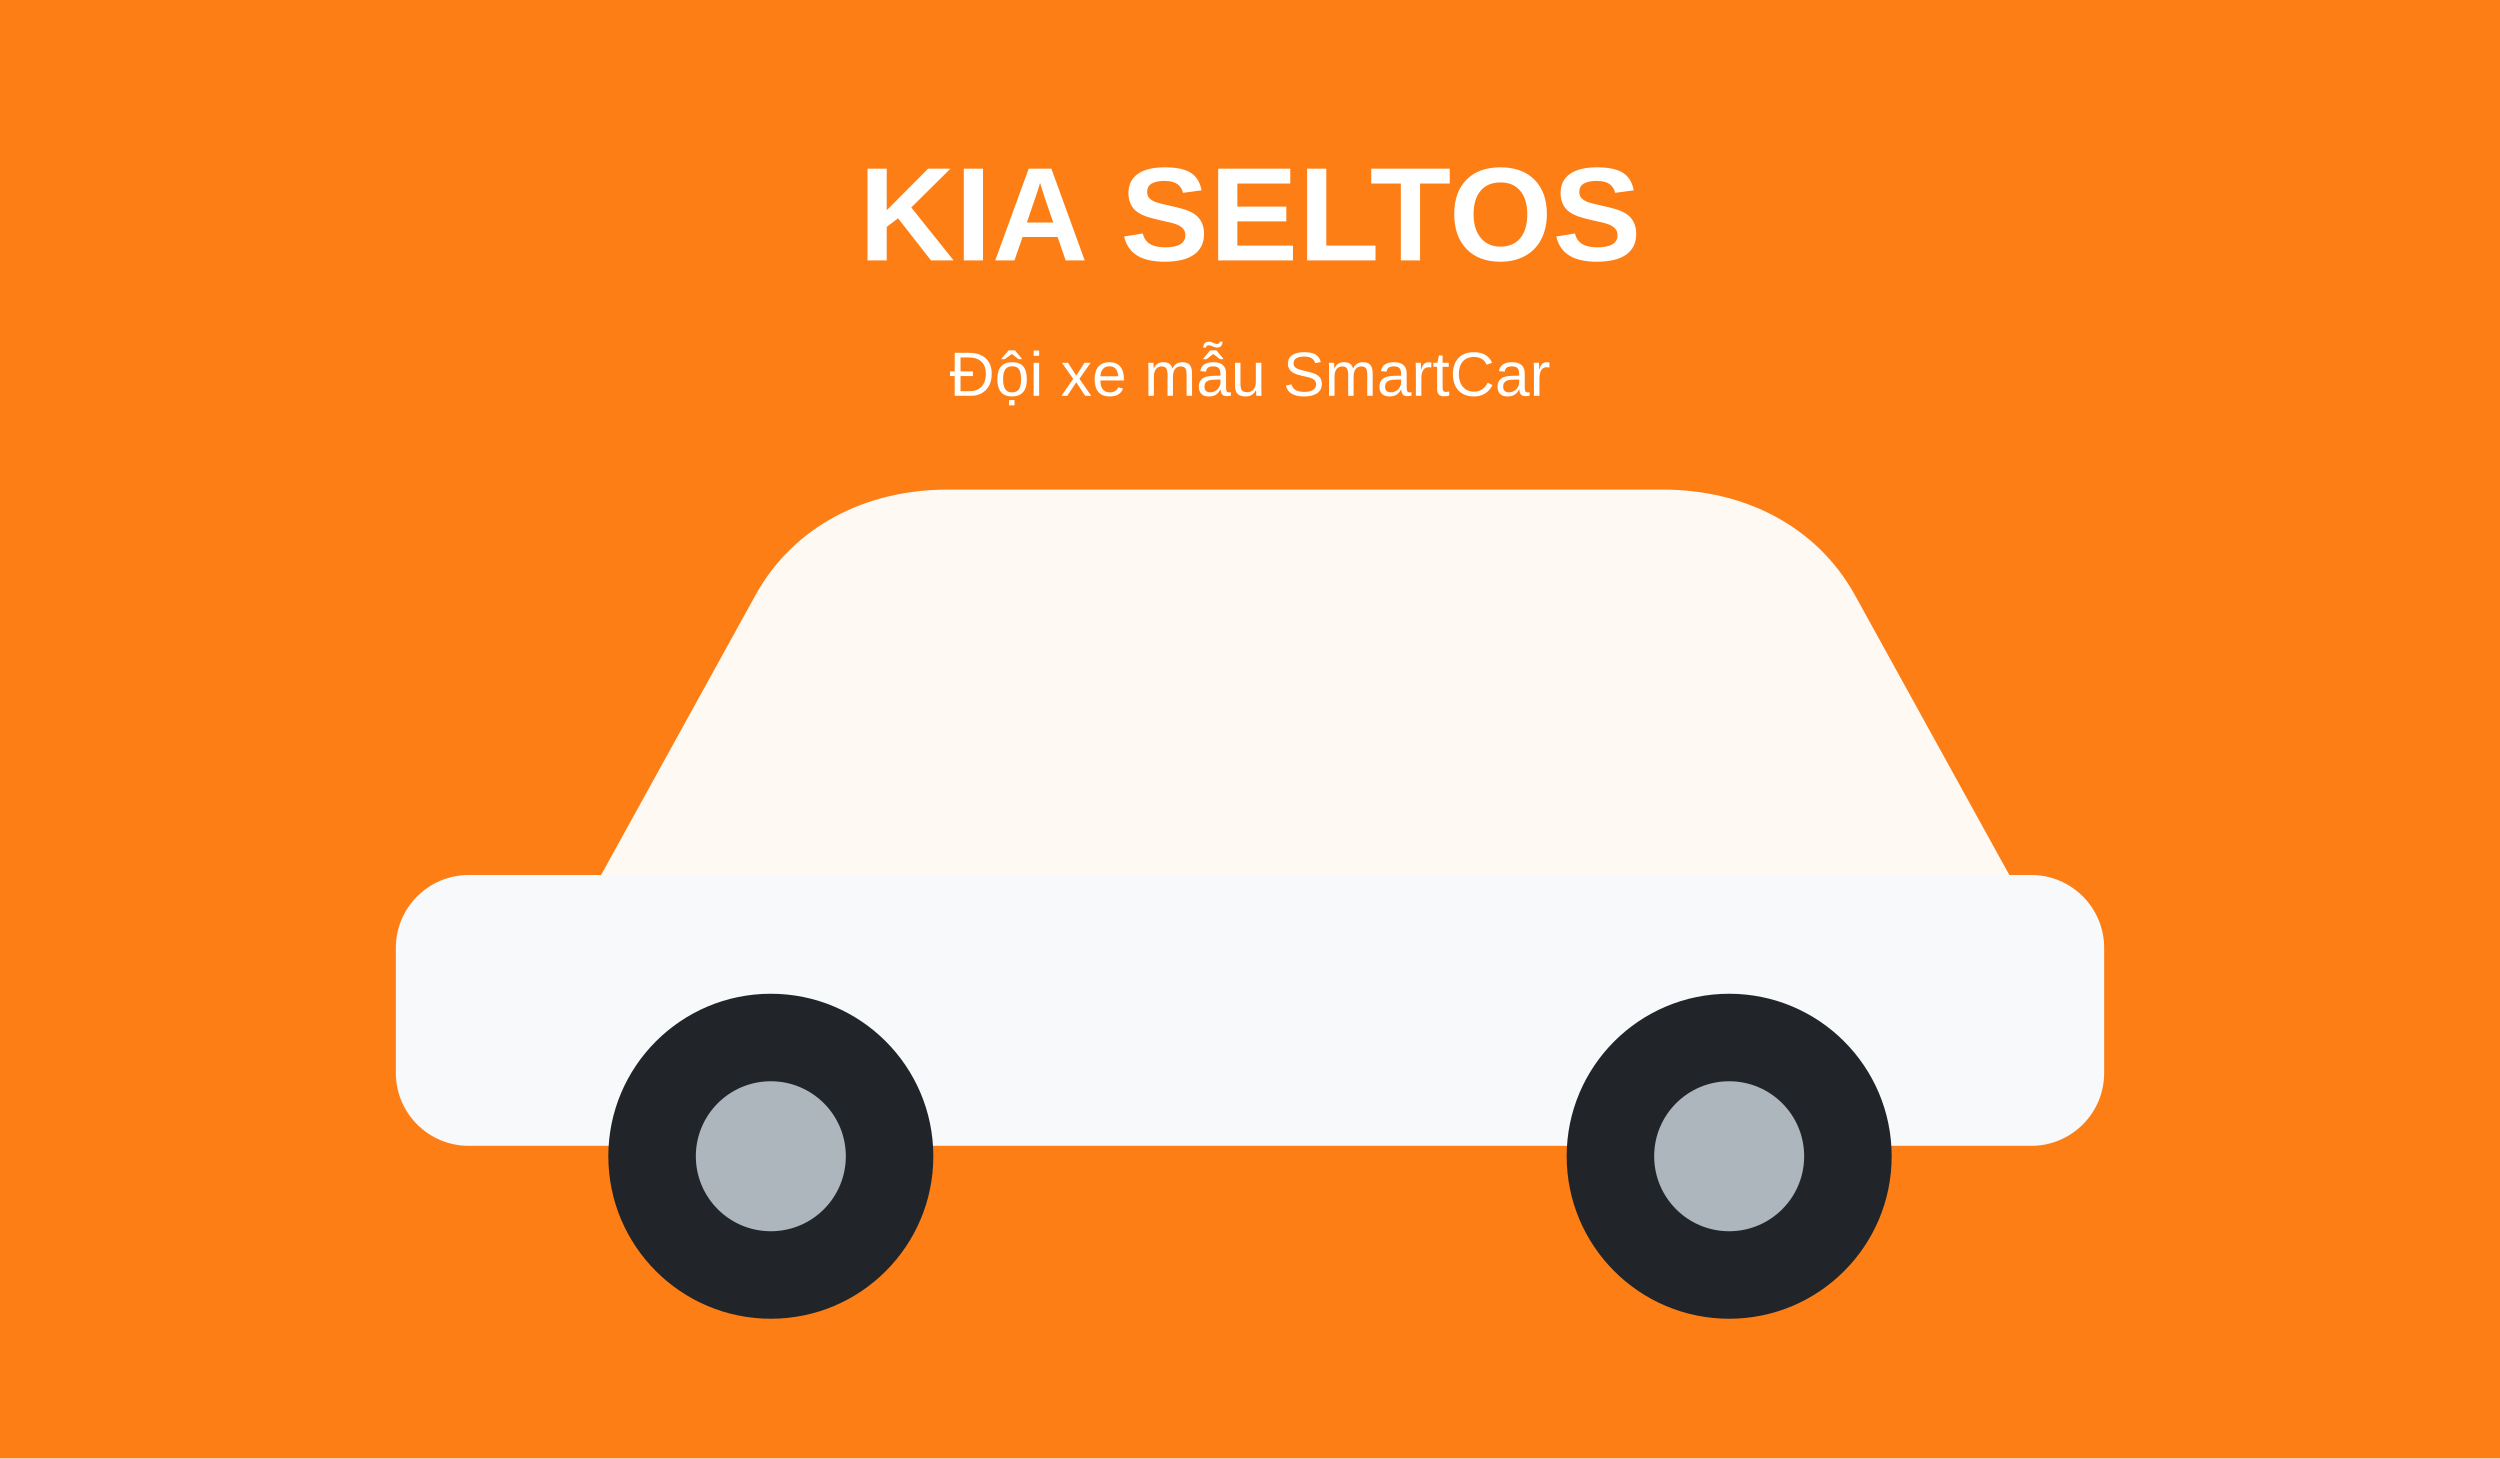
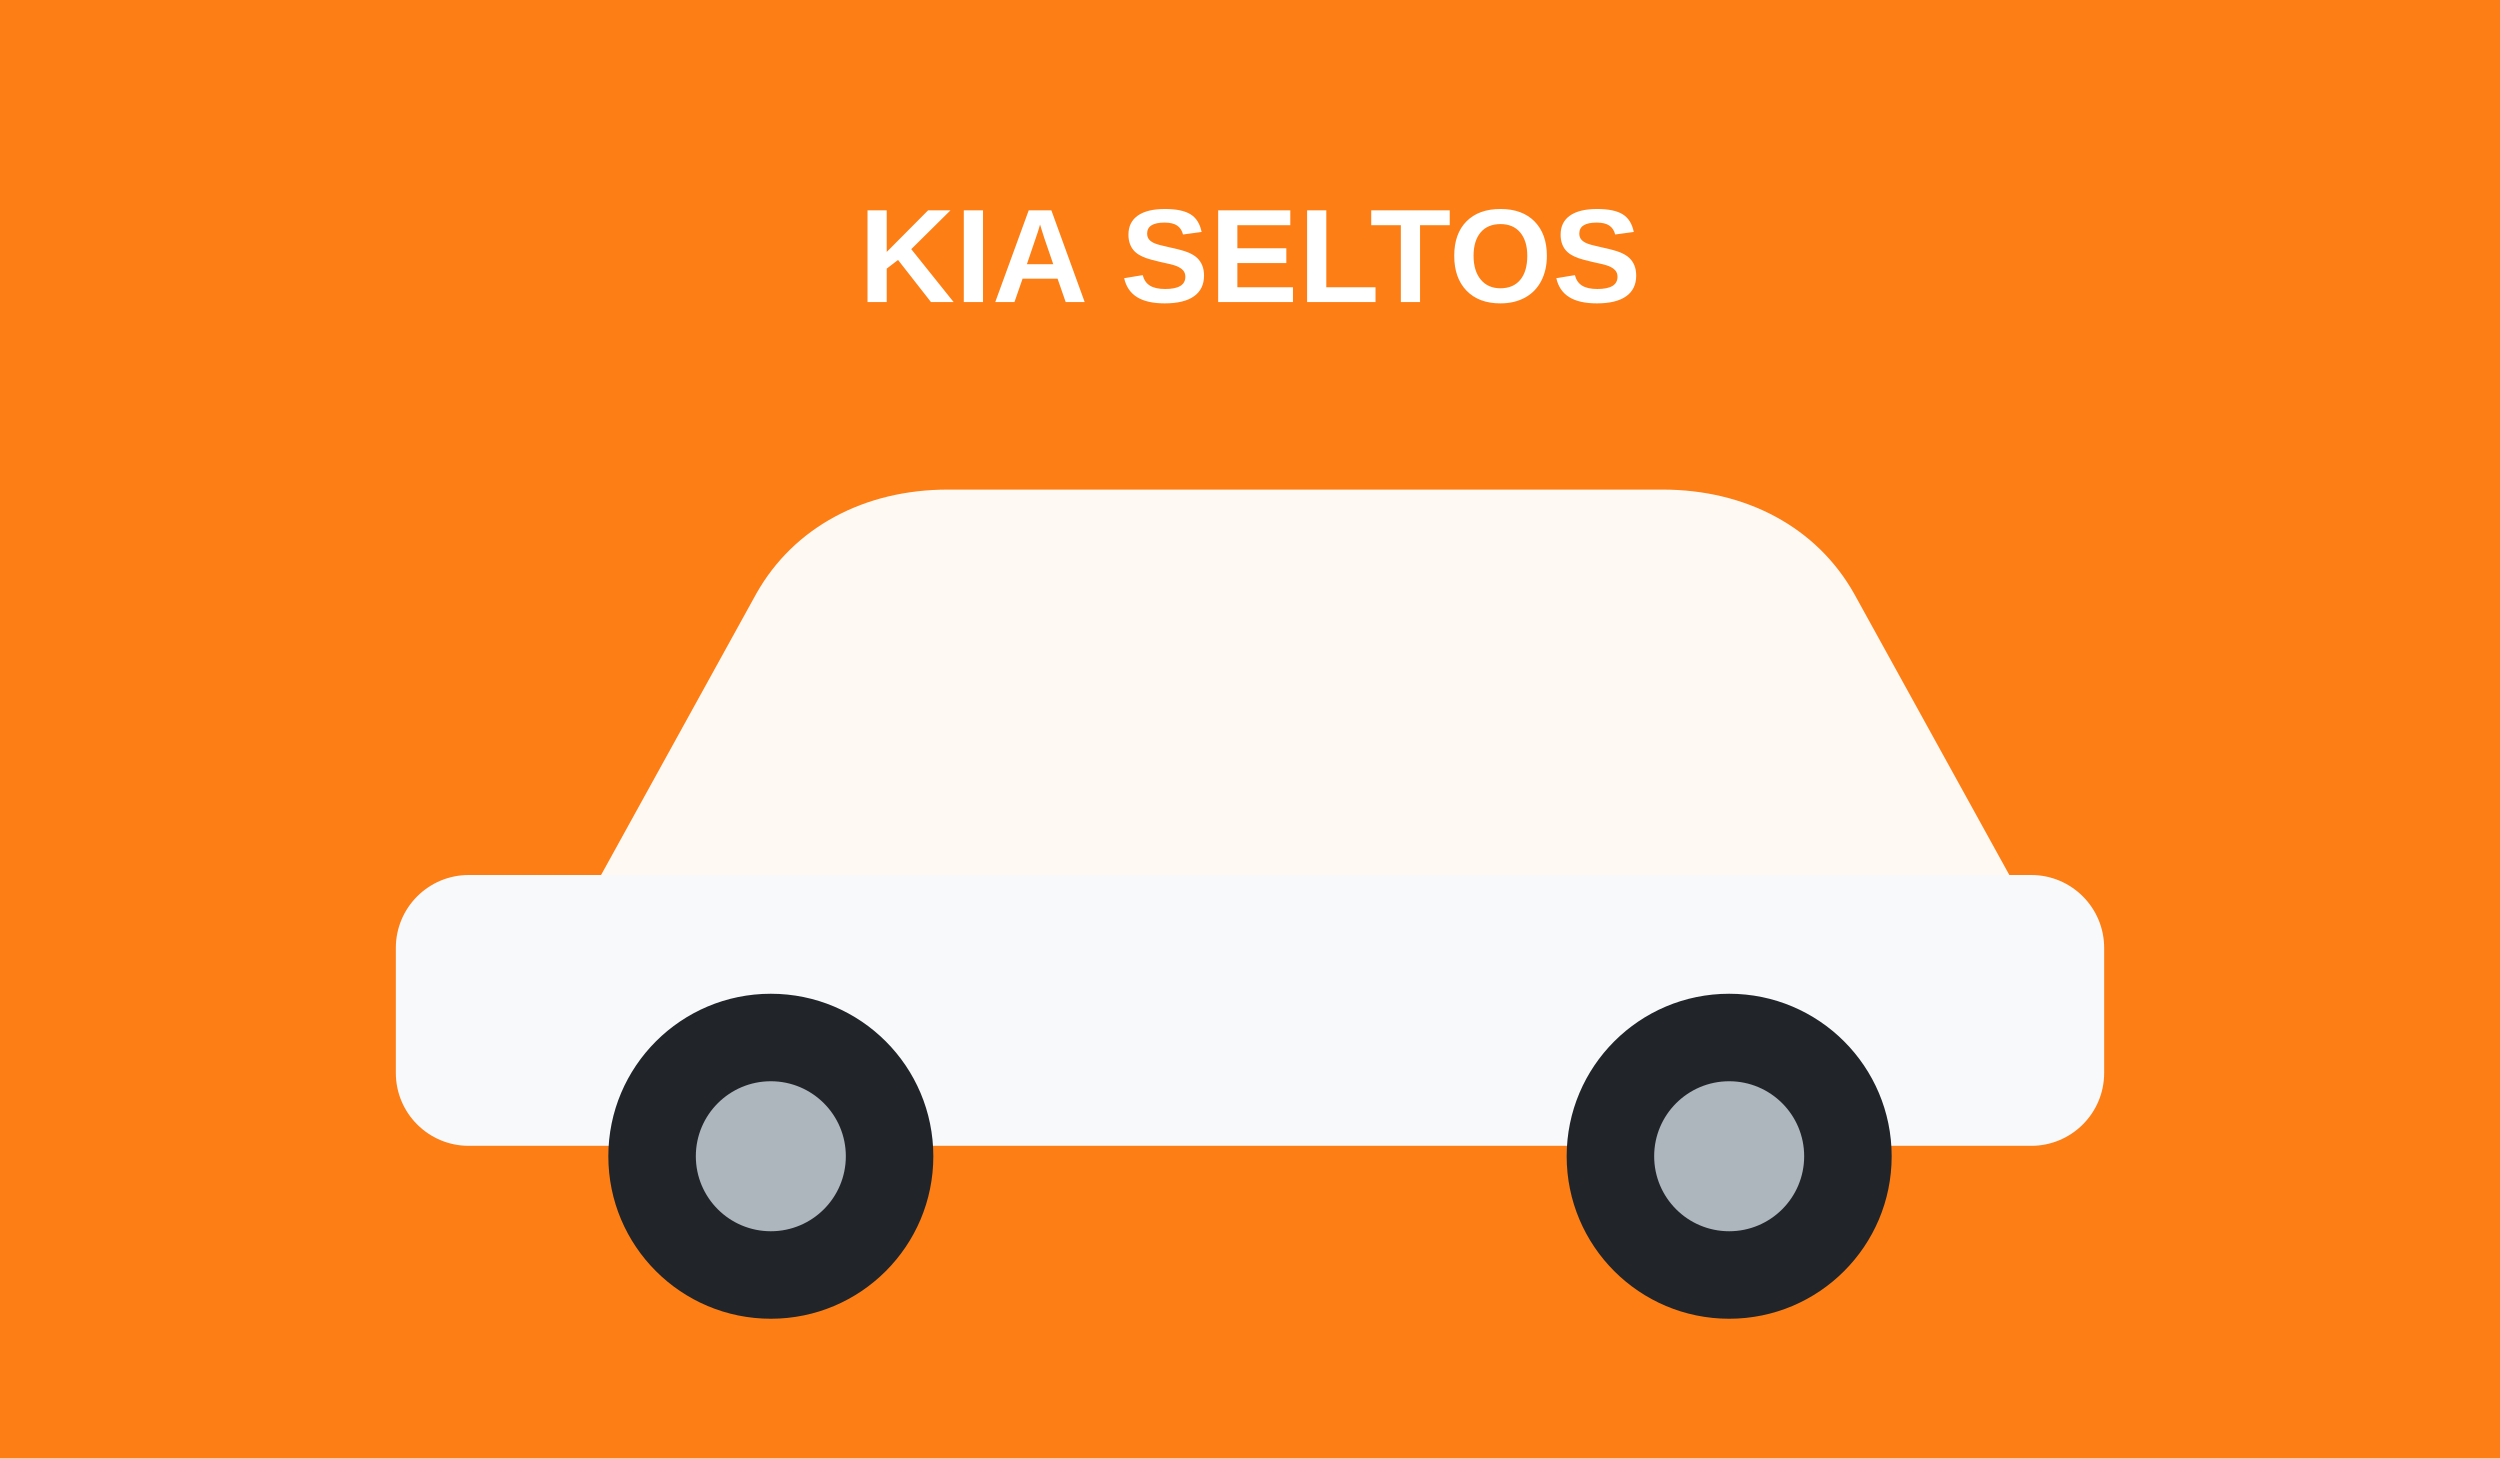
<svg xmlns="http://www.w3.org/2000/svg" viewBox="0 0 1200 700">
  <rect width="1200" height="700" fill="#fd7e14" />
  <path d="M230 430h740l-80-145c-18-32-52-50-92-50H455c-40 0-74 18-92 50l-80 145z" fill="#fff" opacity=".95" />
  <rect x="190" y="420" width="820" height="130" rx="35" fill="#f8f9fa" />
  <circle cx="370" cy="555" r="78" fill="#212529" />
  <circle cx="830" cy="555" r="78" fill="#212529" />
  <circle cx="370" cy="555" r="36" fill="#adb5bd" />
  <circle cx="830" cy="555" r="36" fill="#adb5bd" />
-   <text x="600" y="125" text-anchor="middle" font-family="Arial" font-size="64" font-weight="700" fill="#fff">KIA SELTOS</text>
-   <text x="600" y="190" text-anchor="middle" font-family="Arial" font-size="30" fill="#fff">Đội xe mẫu SmartCar</text>
+   <text x="600" y="145" text-anchor="middle" font-family="Arial" font-size="64" font-weight="700" fill="#fff">KIA SELTOS</text>
</svg>
